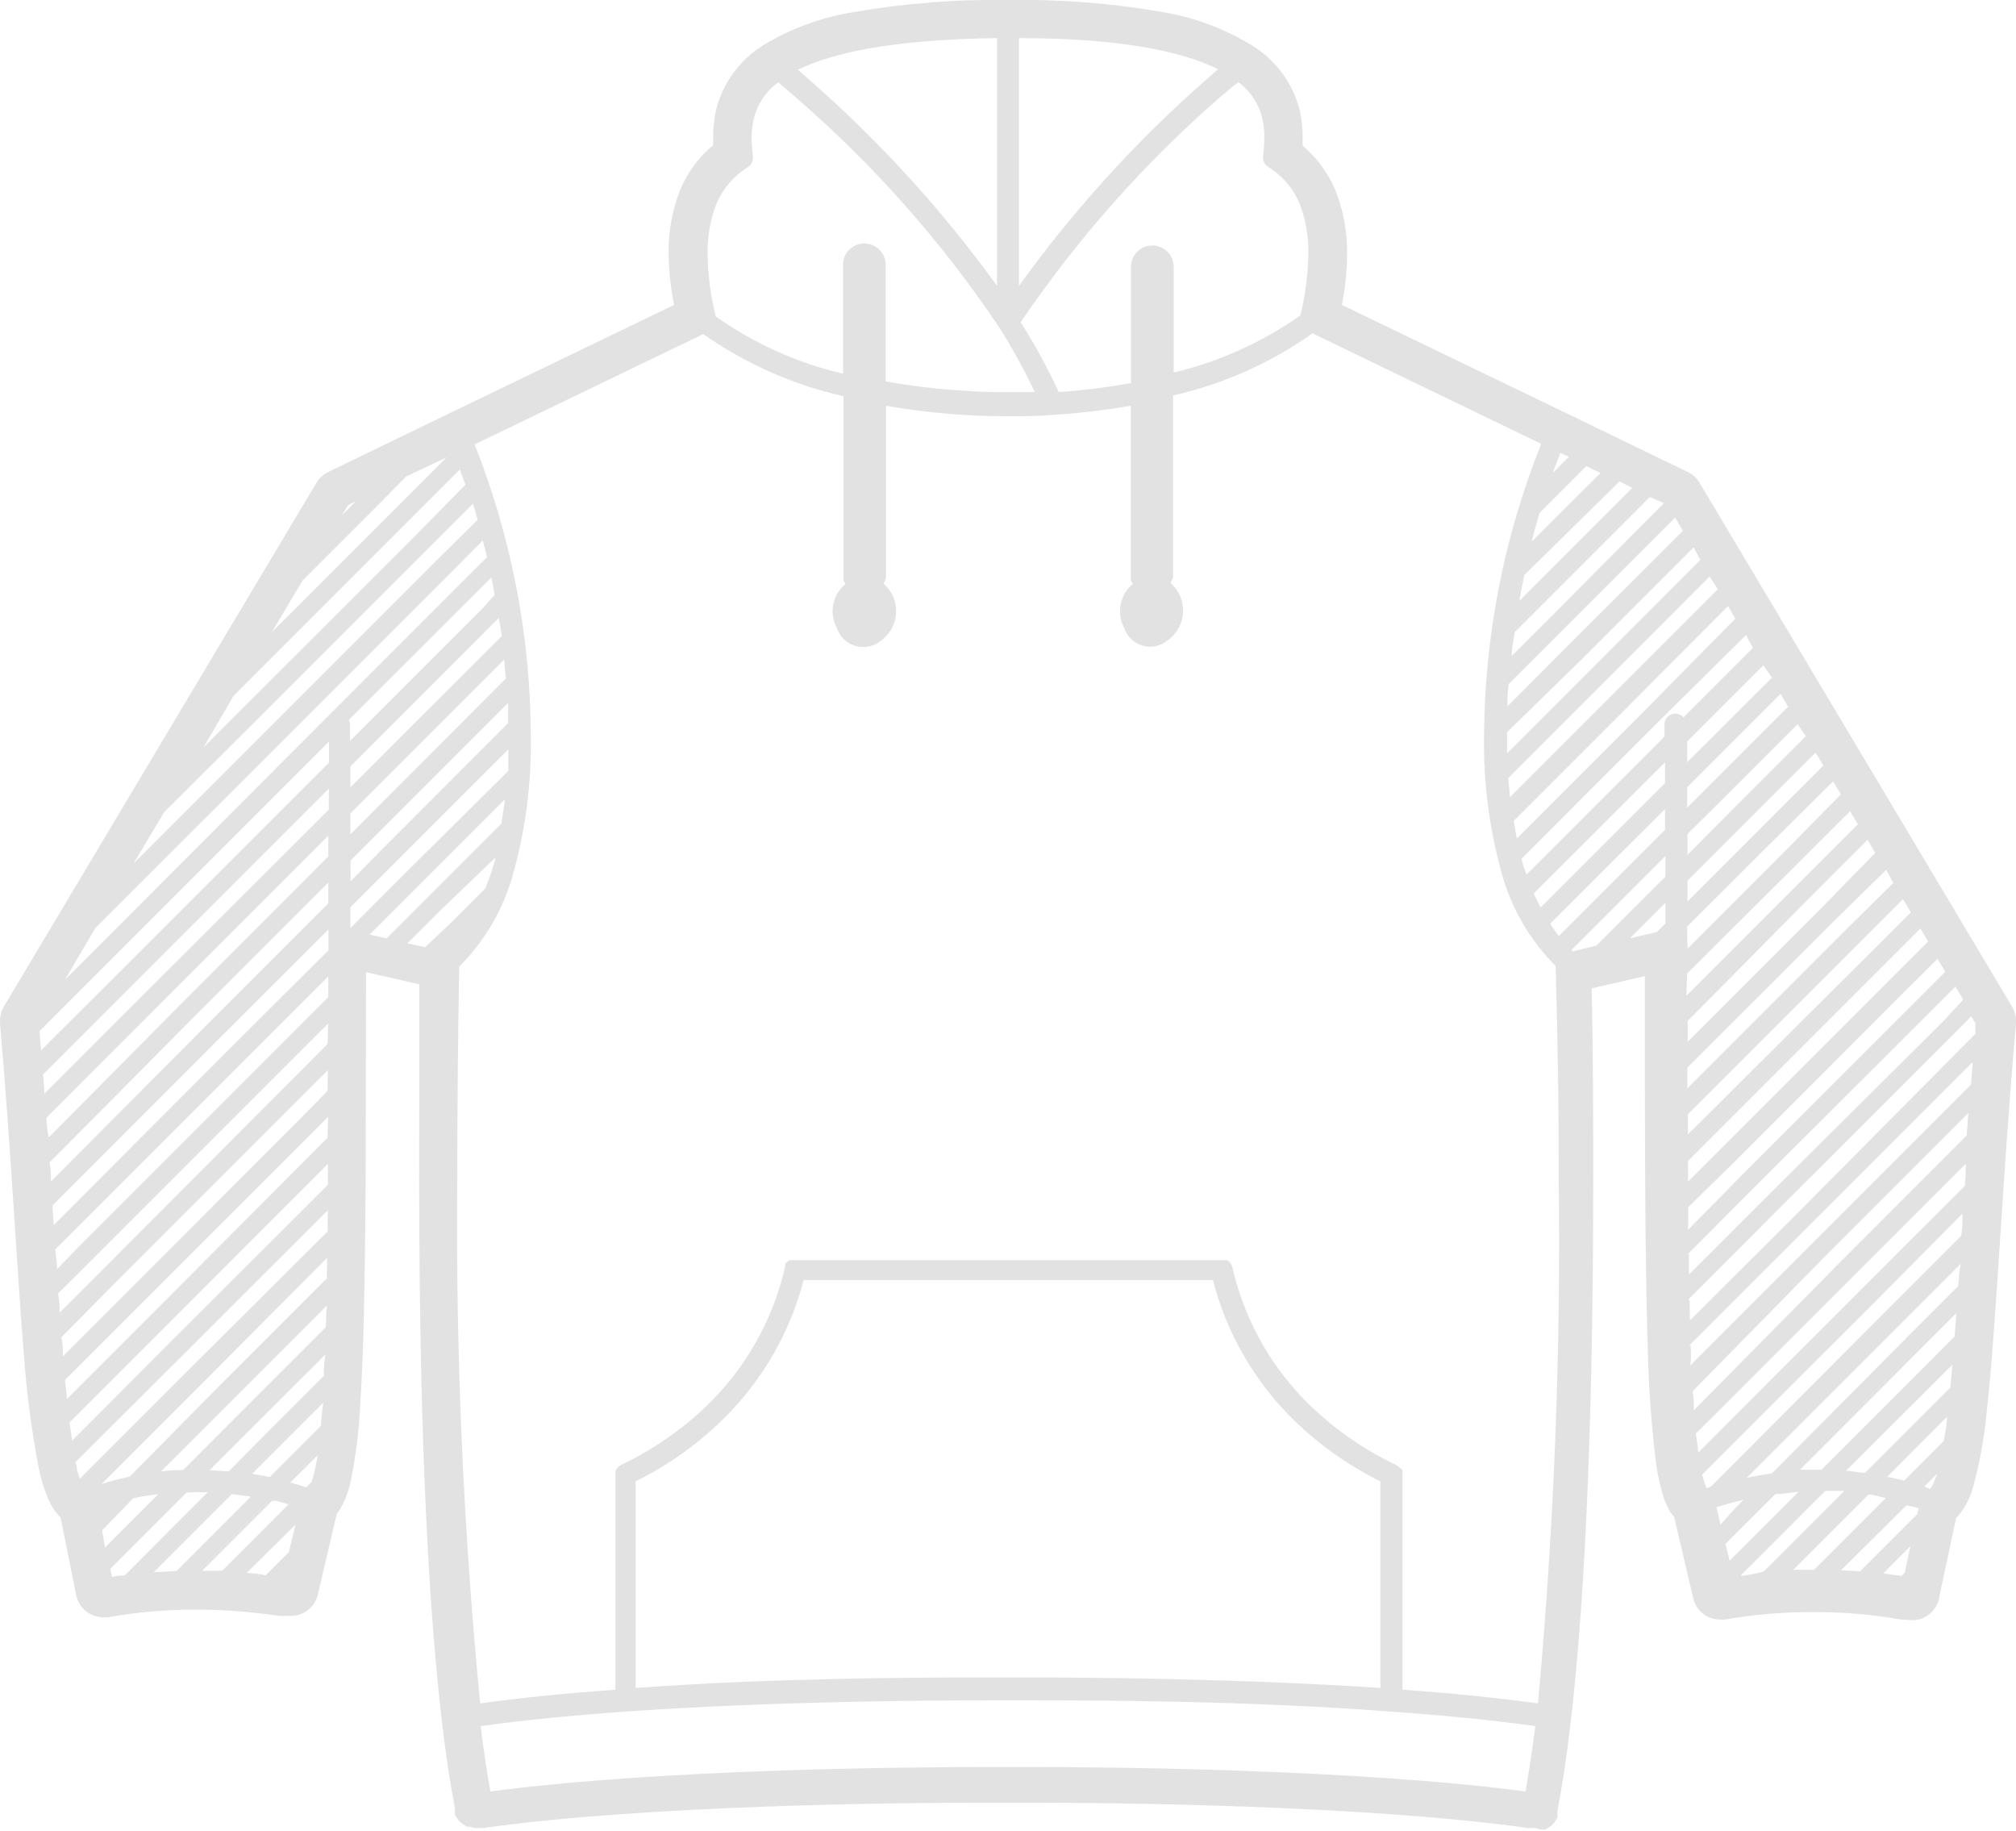
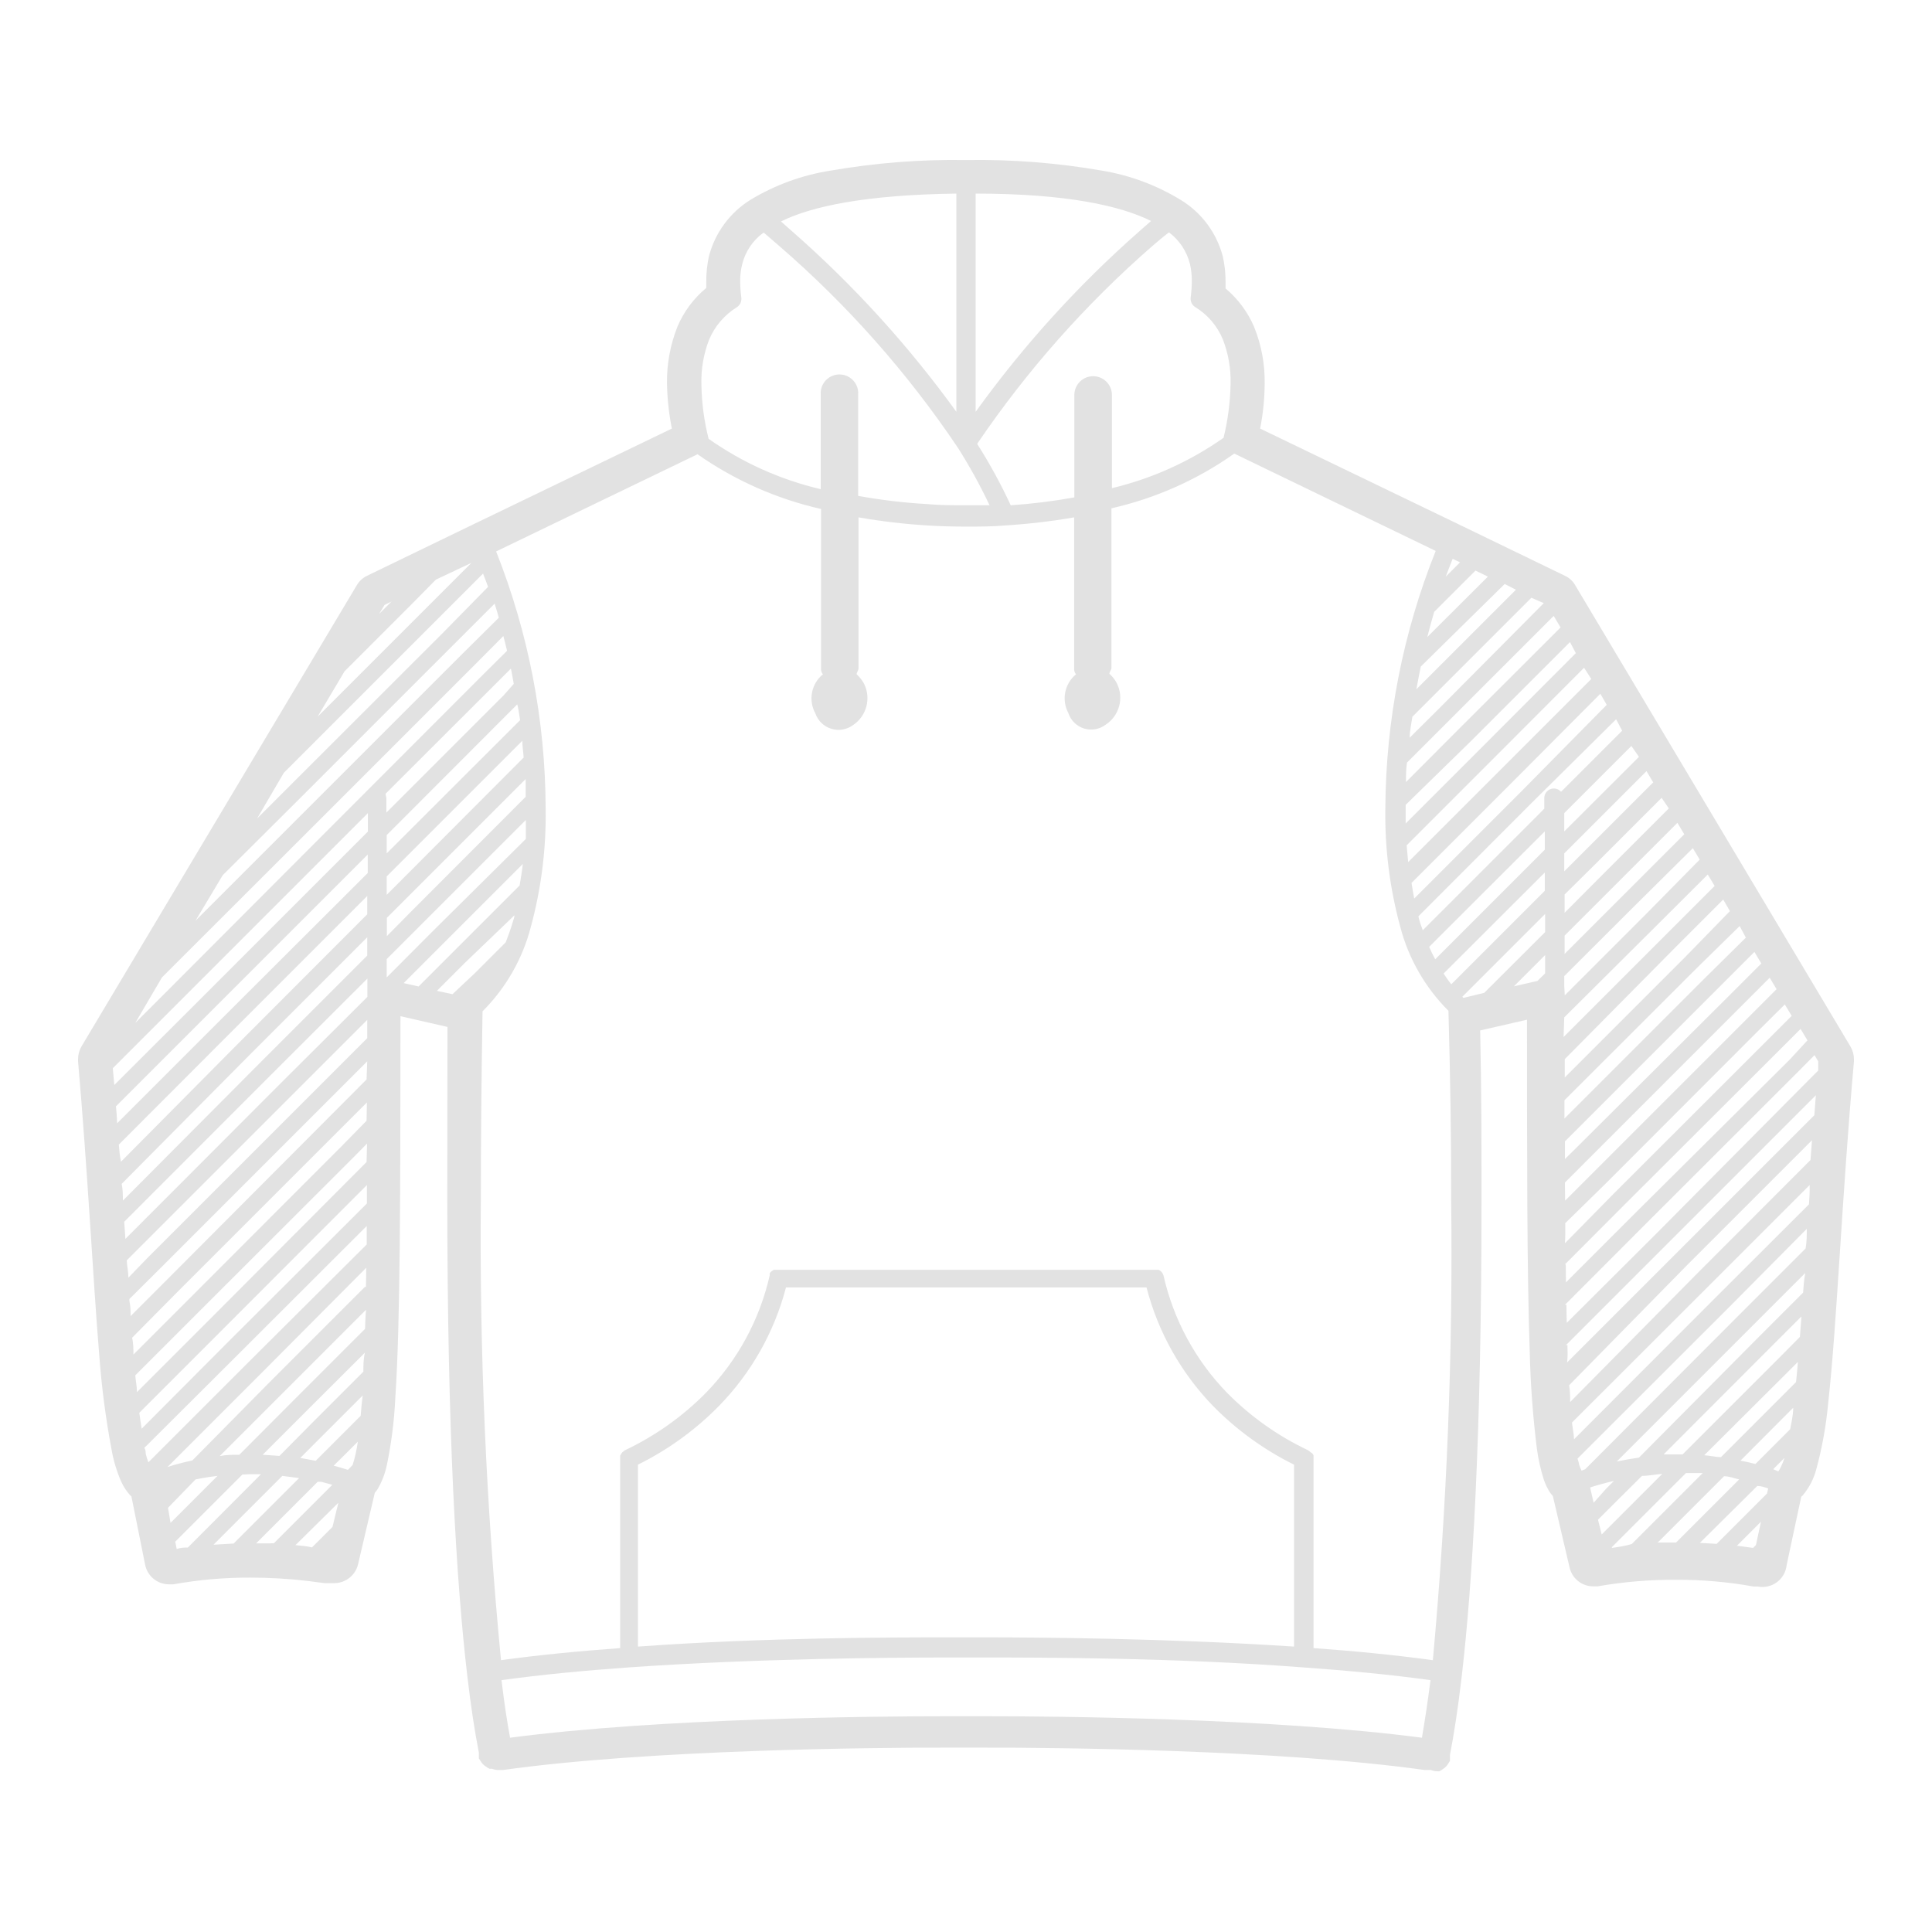
- <svg xmlns="http://www.w3.org/2000/svg" viewBox="0 0 105.81 96.04">
+ <svg xmlns="http://www.w3.org/2000/svg" viewBox="-4.65 -9.535 115.11 115.11">
  <defs>
    <style>.cls-1{fill:#e2e2e2;}</style>
  </defs>
  <g id="Layer_2" data-name="Layer 2">
    <g id="Layer_5" data-name="Layer 5">
      <path class="cls-1" d="M101.8,83.71l.87-4.07h0l.09-.08a4,4,0,0,0,.81-1.57h0a23,23,0,0,0,.7-3.88h0c.53-4.75.81-12.23,1.54-20.41h0v-.12a1.5,1.5,0,0,0-.2-.75h0L89.2,25.33h0a1.38,1.38,0,0,0-.61-.56h0l-6.32-3.06L70.43,16a14.27,14.27,0,0,0,.27-2.66h0a8.64,8.64,0,0,0-.63-3.4,6.16,6.16,0,0,0-1.7-2.29c0-.13,0-.24,0-.38a6.81,6.81,0,0,0-.16-1.51h0a5.6,5.6,0,0,0-2.49-3.37A13.07,13.07,0,0,0,61,.63h0A43.06,43.06,0,0,0,52.91,0a43.1,43.1,0,0,0-8.07.63h0a13.14,13.14,0,0,0-4.76,1.73,5.62,5.62,0,0,0-2.49,3.37,6.81,6.81,0,0,0-.16,1.51c0,.14,0,.25,0,.38a6.08,6.08,0,0,0-1.71,2.29,8.83,8.83,0,0,0-.63,3.4h0A15.17,15.17,0,0,0,35.38,16L23.54,21.71l-6.32,3.06h0a1.43,1.43,0,0,0-.61.56L.2,52.82h0a1.53,1.53,0,0,0-.2.75v.12H0c.58,6.64.88,12.84,1.26,17.47A50.59,50.59,0,0,0,2,76.85H2a8.42,8.42,0,0,0,.57,1.89h0a3.22,3.22,0,0,0,.53.81l.08.07h0L4,83.71H4a1.45,1.45,0,0,0,1.42,1.15l.26,0h0a25.38,25.38,0,0,1,4.59-.4,29.26,29.26,0,0,1,3.42.2l1,.13h0l.24,0H15l.27,0a1.46,1.46,0,0,0,1.41-1.11l1-4.27.15-.19h0a4.8,4.8,0,0,0,.58-1.52h0a25.24,25.24,0,0,0,.49-3.9h0c.31-4.63.3-12.23.31-22.79l2.8.64Q22,57.17,22,61.8c0,14.24.55,23,1.18,28.41.23,2,.47,3.49.7,4.67l0,.16,0,.09h0l0,.1.16.25.07.08,0,0,.08.08.23.16.1.05.05,0,.1,0a1,1,0,0,0,.28.07h.39c8.71-1.22,22.06-1.33,26.15-1.33h2.57c4.09,0,17.44.11,26.15,1.33h.39A1,1,0,0,0,81,96l.1,0,0,0,.1-.05.23-.16.08-.08,0,0,.07-.08.16-.25,0-.1h0l0-.1,0-.16c.23-1.18.47-2.7.7-4.67.63-5.4,1.18-14.17,1.18-28.4,0-3.09,0-6.46-.08-10.09l2.79-.64c0,8.46,0,15,.16,19.69a57.81,57.81,0,0,0,.43,5.88h0a10.76,10.76,0,0,0,.42,1.86h0a3.67,3.67,0,0,0,.38.77h0l.15.18,1,4.27a1.44,1.44,0,0,0,1.4,1.11l.27,0h0a26.12,26.12,0,0,1,4.69-.39,25.3,25.3,0,0,1,4.59.4h0l.25,0A1.45,1.45,0,0,0,101.8,83.71Zm-1.1-4.56-.07.3-3,3-1-.06L100.05,79C100.27,79,100.48,79.07,100.7,79.15Zm.75-1.27a1.46,1.46,0,0,1-.15.25L101,78l.67-.67A3.88,3.88,0,0,1,101.45,77.88Zm.74-3.54c0,.46-.11.89-.18,1.28l-2.07,2.07c-.3-.08-.6-.14-.89-.2Zm.17-1.53-4.47,4.47c-.33,0-.66-.09-1-.11L102.08,72l.39-.39C102.44,72,102.4,72.43,102.36,72.81Zm.23-2.69-1.19,1.2-5.8,5.8c-.39,0-.77,0-1.13,0l6.38-6.39,1.83-1.83C102.65,69.35,102.62,69.74,102.59,70.12Zm.19-2.64-2.61,2.61L93,77.31c-.48.07-.92.15-1.32.23l8-8,3.23-3.23C102.83,66.7,102.81,67.1,102.78,67.48Zm.35-5.26-5.42,5.41-8.58,8.59c0-.3-.08-.62-.12-1l8.16-8.15,6-6C103.18,61.44,103.16,61.83,103.13,62.22ZM99.37,46.33,97,48.67l-8.44,8.44c0-.36,0-.72,0-1.09l7.91-7.9L99,45.64ZM95.7,40.17l-3.58,3.58L88.57,47.3V46.21l3-3,3.72-3.72Zm-.92-1.54-3.89,3.89-2.32,2.33V43.76L90.35,42l4-4ZM82.54,49.92l-.06-.07,4.93-4.93V46l-3.63,3.62ZM87.39,40c0,.36,0,.73,0,1.09l-6.53,6.53c-.13-.24-.25-.48-.36-.74Zm0,2.45v1.09l-5.57,5.57c-.16-.19-.31-.42-.46-.64Zm6.46-5.37-4.2,4.2-1.1,1.1V41.31l.56-.56,4.34-4.34ZM93,35.56,88.55,40c0-.36,0-.73,0-1.09l4-4ZM92,34l-3.64,3.64a.57.57,0,0,0-1,.38v.62l-.17.18-7.07,7.07c-.06-.19-.14-.36-.19-.55a2.86,2.86,0,0,1-.07-.28l6.78-6.79,5-4.95Zm-.92-1.54L86,37.61,79.61,44c-.06-.3-.11-.62-.16-.93l6-6L90.7,31.8Zm-.92-1.54-5.44,5.44-5.47,5.47-.09-1,5-5,5.57-5.58Zm-.92-1.54-5.75,5.76-4.39,4.39c0-.32,0-.63,0-1v-.11L83,34.61l5.89-5.89Zm-.91-1.53-6.07,6.06-3.14,3.15c0-.39,0-.77.06-1.16l2.54-2.54,6.2-6.2Zm-1-1.45L81.07,32.7l-1.73,1.72c0-.41.1-.83.16-1.25l1-1,6.09-6.09Zm-1.66-.8-5.85,5.85-.08.08c.08-.45.17-.9.26-1.35L85,25.26ZM84,24.82l-3.61,3.6c.13-.51.26-1,.41-1.5l2.46-2.46Zm-2.51,0c.14-.36.27-.72.41-1.06l.44.21ZM65,4.31A3.38,3.38,0,0,1,66.25,6.2a4.51,4.51,0,0,1,.11,1,7.93,7.93,0,0,1-.07,1,.59.59,0,0,0,.27.56,4.08,4.08,0,0,1,1.65,1.93,6.85,6.85,0,0,1,.46,2.61,14.61,14.61,0,0,1-.42,3.25,19.39,19.39,0,0,1-6.65,3V14a1.12,1.12,0,1,0-2.24,0v6.1a34.12,34.12,0,0,1-3.79.47,31.6,31.6,0,0,0-2-3.66A61.22,61.22,0,0,1,64,5.13C64.37,4.81,64.68,4.55,65,4.31ZM53.48,2c5.43,0,8.64.73,10.45,1.63l-.68.6A64.63,64.63,0,0,0,53.48,15ZM52.33,2V15A64.63,64.63,0,0,0,42.56,4.26l-.68-.6C43.69,2.76,46.91,2.07,52.33,2ZM37.6,10.7a4.19,4.19,0,0,1,1.65-1.93.59.59,0,0,0,.27-.56,7.91,7.91,0,0,1-.07-1,4.05,4.05,0,0,1,.12-1,3.28,3.28,0,0,1,1.28-1.89l.95.82a60.53,60.53,0,0,1,10.62,12,31.92,31.92,0,0,1,1.89,3.43c-.47,0-.93,0-1.4,0-.78,0-1.54,0-2.29-.07a33.51,33.51,0,0,1-4.14-.49V14a1.12,1.12,0,1,0-2.23,0v5.61a19.2,19.2,0,0,1-6.68-3,14.06,14.06,0,0,1-.43-3.25A6.85,6.85,0,0,1,37.6,10.7ZM23.44,24l-3,3-6.17,6.17,1.61-2.71,4-4L21.32,25Zm-5.18,2.51.42-.21-.74.74Zm-6,10,8.87-8.87,3-3c.1.26.2.51.3.79L21.71,28.2l-9.15,9.14-1.89,1.89Zm10.65-7.1-9.15,9.15L7,45.32l1.62-2.71L13.25,38l9.14-9.14,2.43-2.43c.09.28.17.55.25.84ZM5,48.7l.31-.31,9.15-9.14,9.14-9.14,1.74-1.75c.08.29.15.58.22.88l-1.42,1.41L15,39.8,5.88,48.94,3.41,51.41Zm16.82-2.08,4.68-4.68c-.05.44-.12.86-.19,1.28l-3.94,3.94-2.08,2.08-.89-.2Zm-.68-.68L18.39,48.7c0-.35,0-.73,0-1.09l2.22-2.22,6.07-6.07c0,.38,0,.76,0,1.13Zm-1.23-1.23L18.4,46.24V45.15l1-1,7.27-7.27c0,.36,0,.71,0,1.06Zm-9.68,8.6,7-7V47.4l-6.45,6.45L2.67,62c0-.34,0-.68-.07-1Zm8.46-9.83-.3.3v-1.1l8.08-8.08c0,.34.06.68.08,1Zm7.63-10.09-7.93,7.92c0-.36,0-.72,0-1.09l7.65-7.66.13-.13C26.25,32.75,26.29,33.07,26.34,33.39Zm-.95-1.51-7,7V38l-.05-.24,6.47-6.46,1-1c.06.3.12.6.17.91ZM2.07,54.11l4.49-4.49,9.14-9.14,1.57-1.57c0,.37,0,.74,0,1.1l-1,1L7.11,50.17,2.16,55.11Zm.19,2.27,5.53-5.53,9.14-9.14.33-.33c0,.37,0,.73,0,1.1L8.33,51.39l-6,6C2.32,57.05,2.29,56.71,2.26,56.38Zm.17,2.28L9,52.08l8.23-8.23c0,.37,0,.73,0,1.09L9.56,52.62l-7,7.06C2.48,59.34,2.46,59,2.43,58.66Zm.32,4.6,8.72-8.73,5.77-5.76v1.09L12,55.08,2.88,64.22l-.06.06C2.8,63.94,2.77,63.6,2.75,63.26Zm.15,2.3.66-.66,9.14-9.14,4.53-4.53v1.09l-4,4L4.1,65.45,3,66.59C3,66.25,2.92,65.91,2.9,65.56Zm.75,9.08,4.82-4.82,8.74-8.75v1.1L9,70.36,3.79,75.59C3.74,75.29,3.7,75,3.65,74.64Zm1.46,4.51,0,0,0,0Zm.25,1.15L7,78.61c.44-.09.88-.16,1.31-.21l-2.8,2.8Zm4.82-2,.72,0L6.54,82.67c-.22,0-.44,0-.66.09l-.09-.44,4-4ZM8.07,82.5l4.1-4.1,1,.13-3.9,3.9Zm2.54-.08,3.67-3.67.21,0,.66.18-3.48,3.48C11.33,82.43,11,82.42,10.61,82.42Zm2.34.11L15.51,80l-.35,1.44-1.22,1.22C13.65,82.59,13.32,82.56,13,82.53Zm3.41-4.78-.28.29c-.22-.07-.5-.16-.85-.25l.61-.6.83-.83A8.49,8.49,0,0,1,16.36,77.75Zm.48-2.93L15.16,76.5l-1,1-.92-.17,1.4-1.4,2.32-2.32C16.9,74.06,16.87,74.45,16.84,74.82ZM17,72.19l-3.08,3.08L12,77.21l-1-.07,2.41-2.41,3.68-3.67C17,71.45,17,71.83,17,72.19Zm.09-2.54-4.4,4.4L9.61,77.14c-.39,0-.78,0-1.17.08l3.72-3.72,5-5C17.12,68.92,17.11,69.28,17.1,69.65Zm0-2.51-5.68,5.68L6.81,77.48a14.76,14.76,0,0,0-1.48.39l5.6-5.6L17.17,66C17.17,66.41,17.16,66.78,17.15,67.14Zm-6.9,4.45-6,6a4.06,4.06,0,0,1-.16-.52c0-.1,0-.22-.08-.34L9.7,71l7.5-7.49c0,.37,0,.74,0,1.1Zm7-11.89-.29.29L7.79,69.13,3.51,73.41c0-.31-.07-.65-.1-1l3.83-3.83,9.15-9.14.83-.84Zm0-2.46L15.7,58.76,6.56,67.91,3.3,71.17c0-.33,0-.67-.08-1L6,67.36l9.14-9.14,2.07-2.07Zm0-2.46-2.75,2.76L5.33,66.68l-2.2,2.2c0-.3,0-.59-.07-.9v-.12l1.74-1.73L13.93,57l3.3-3.3Zm4.19-5.28,1.65-1.65L26,45c0,.13-.06.27-.1.4-.12.42-.27.82-.42,1.21l-1.82,1.82L22.31,49.7ZM80.07,94c-9-1.18-21.94-1.28-25.93-1.28H51.68c-4,0-17,.1-25.94,1.28-.17-.92-.34-2-.51-3.43,2.3-.32,4.9-.57,7.59-.76,7.67-.54,15.88-.59,18.87-.59h2.43c3,0,11.21,0,18.87.59,2.69.19,5.29.44,7.59.76C80.41,91.91,80.24,93,80.07,94ZM67.63,74.24a17.85,17.85,0,0,0,4.82,3.49V88.57c-7.53-.5-15.4-.55-18.33-.55H51.69c-2.93,0-10.8,0-18.33.55V77.73a17.85,17.85,0,0,0,4.82-3.49,15.85,15.85,0,0,0,4-7.07H63.66A15.85,15.85,0,0,0,67.63,74.24ZM81.81,61.8a265.19,265.19,0,0,1-1.09,27.58c-2.18-.3-4.6-.54-7.11-.72V77.37l0-.08,0-.12-.06-.1L73.45,77l-.1-.08-.07-.05a17,17,0,0,1-4.82-3.42,14.67,14.67,0,0,1-3.79-7l0,0-.05-.11-.06-.09-.08-.07-.09-.06-.11,0-.11,0H41.66l-.11,0-.1,0-.09.06-.09.07-.06.09,0,.11,0,0a14.68,14.68,0,0,1-3.8,7,17,17,0,0,1-4.82,3.42l-.07.05-.1.08-.06.09-.06.1,0,.12,0,.08V88.66c-2.5.18-4.93.42-7.1.72A261.47,261.47,0,0,1,24,61.8q0-5.05.1-11.08a11,11,0,0,0,2.87-5,25.39,25.39,0,0,0,.89-7.1,41.89,41.89,0,0,0-2.95-15.3l12-5.79a20.8,20.8,0,0,0,7.36,3.26v9.5a.45.45,0,0,0,.11.35,1.85,1.85,0,0,0-.45,2.33,1.46,1.46,0,0,0,2.24.7,1.93,1.93,0,0,0,.67-2.45,2.07,2.07,0,0,0-.45-.58c0-.12.11-.23.11-.35v-9a36.87,36.87,0,0,0,4.07.48c.77.05,1.56.07,2.36.07s1.56,0,2.32-.07h0a37.43,37.43,0,0,0,4.1-.48v9a.45.45,0,0,0,.11.35A1.85,1.85,0,0,0,59,32.94a1.43,1.43,0,0,0,2.23.7,1.92,1.92,0,0,0,.67-2.45,1.9,1.9,0,0,0-.45-.58c0-.12.12-.23.12-.35V20.75a20.49,20.49,0,0,0,7.32-3.26l12,5.8a41.89,41.89,0,0,0-3,15.3,25.39,25.39,0,0,0,.89,7.1,11,11,0,0,0,2.87,5Q81.82,56.75,81.81,61.8Zm3.74-12.57,1.86-1.86c0,.36,0,.73,0,1.09l-.46.45Zm3,0c0-.2,0-.41,0-.61l4.23-4.22L96.21,41l.41.68L93.35,45l-4.77,4.77Zm0,1.85L94,45.66l3.1-3.09.41.68-3,3-6,6Zm6.68-4.23,2.79-2.79.4.69L95.8,47.44l-7.22,7.22V53.57ZM88.59,58.47l9.12-9.12,2.17-2.17.41.69-2,2L89.12,59l-.53.52Zm0,2.45,1.2-1.2,9.14-9.14,1.86-1.86.41.68-1.72,1.72-9.14,9.14L88.6,62Zm0,2.44L91,61l9.14-9.15,1.55-1.54.41.68-1.41,1.41-9.15,9.14-2.95,3C88.62,64.09,88.61,63.73,88.61,63.36Zm0,2.44,3.62-3.63L101.4,53l1.23-1.23.41.68L102,53.58,92.8,62.72l-4.15,4.15C88.65,66.52,88.64,66.16,88.64,65.8Zm0,2.41,4.8-4.81,9.15-9.14.92-.93.22.37c0,.19,0,.37,0,.55l-.56.56L94,64,88.7,69.28C88.69,68.93,88.68,68.58,88.68,68.21Zm.06,2.4,6-6,8.89-8.89-.09,1.19-8.25,8.25-6.48,6.48C88.76,71.32,88.75,71,88.74,70.61Zm7.2-4.75,7.46-7.46-.09,1.18-6.82,6.83L88.9,74c0-.33,0-.67-.06-1ZM89.58,78.09a3.07,3.07,0,0,1-.15-.37c0-.1-.06-.23-.09-.35l9.06-9.05L103,63.68c0,.39,0,.78-.07,1.17l-4,4L89.8,78l0,0Zm.51,1c.33-.11.81-.25,1.42-.39l-.48.48L90.3,80Zm.47,1.92,1.15-1.15,1.47-1.46c.38,0,.79-.09,1.21-.12l-2.13,2.13-1.48,1.48Zm.83,1.63,1.55-1.55,2.86-2.86,1,0-3.37,3.37-.86.86C92.14,82.59,91.73,82.64,91.39,82.69Zm2.78-.32,3.9-3.9c.3,0,.6.12.9.19l-3.76,3.76c-.39,0-.77,0-1.12,0Zm4.67.24,1.43-1.43-.3,1.39-.17.17Z" />
      <polygon class="cls-1" points="65.73 2.36 65.73 2.36 65.73 2.36 65.73 2.36" />
      <polygon class="cls-1" points="70.07 9.91 70.07 9.91 70.07 9.91 70.07 9.91" />
      <polygon class="cls-1" points="40.08 2.36 40.08 2.36 40.08 2.36 40.08 2.36" />
      <polyline class="cls-1" points="16.61 25.33 16.61 25.33 16.61 25.33" />
      <polygon class="cls-1" points="35.74 9.91 35.74 9.91 35.74 9.91 35.74 9.91" />
    </g>
  </g>
</svg>
